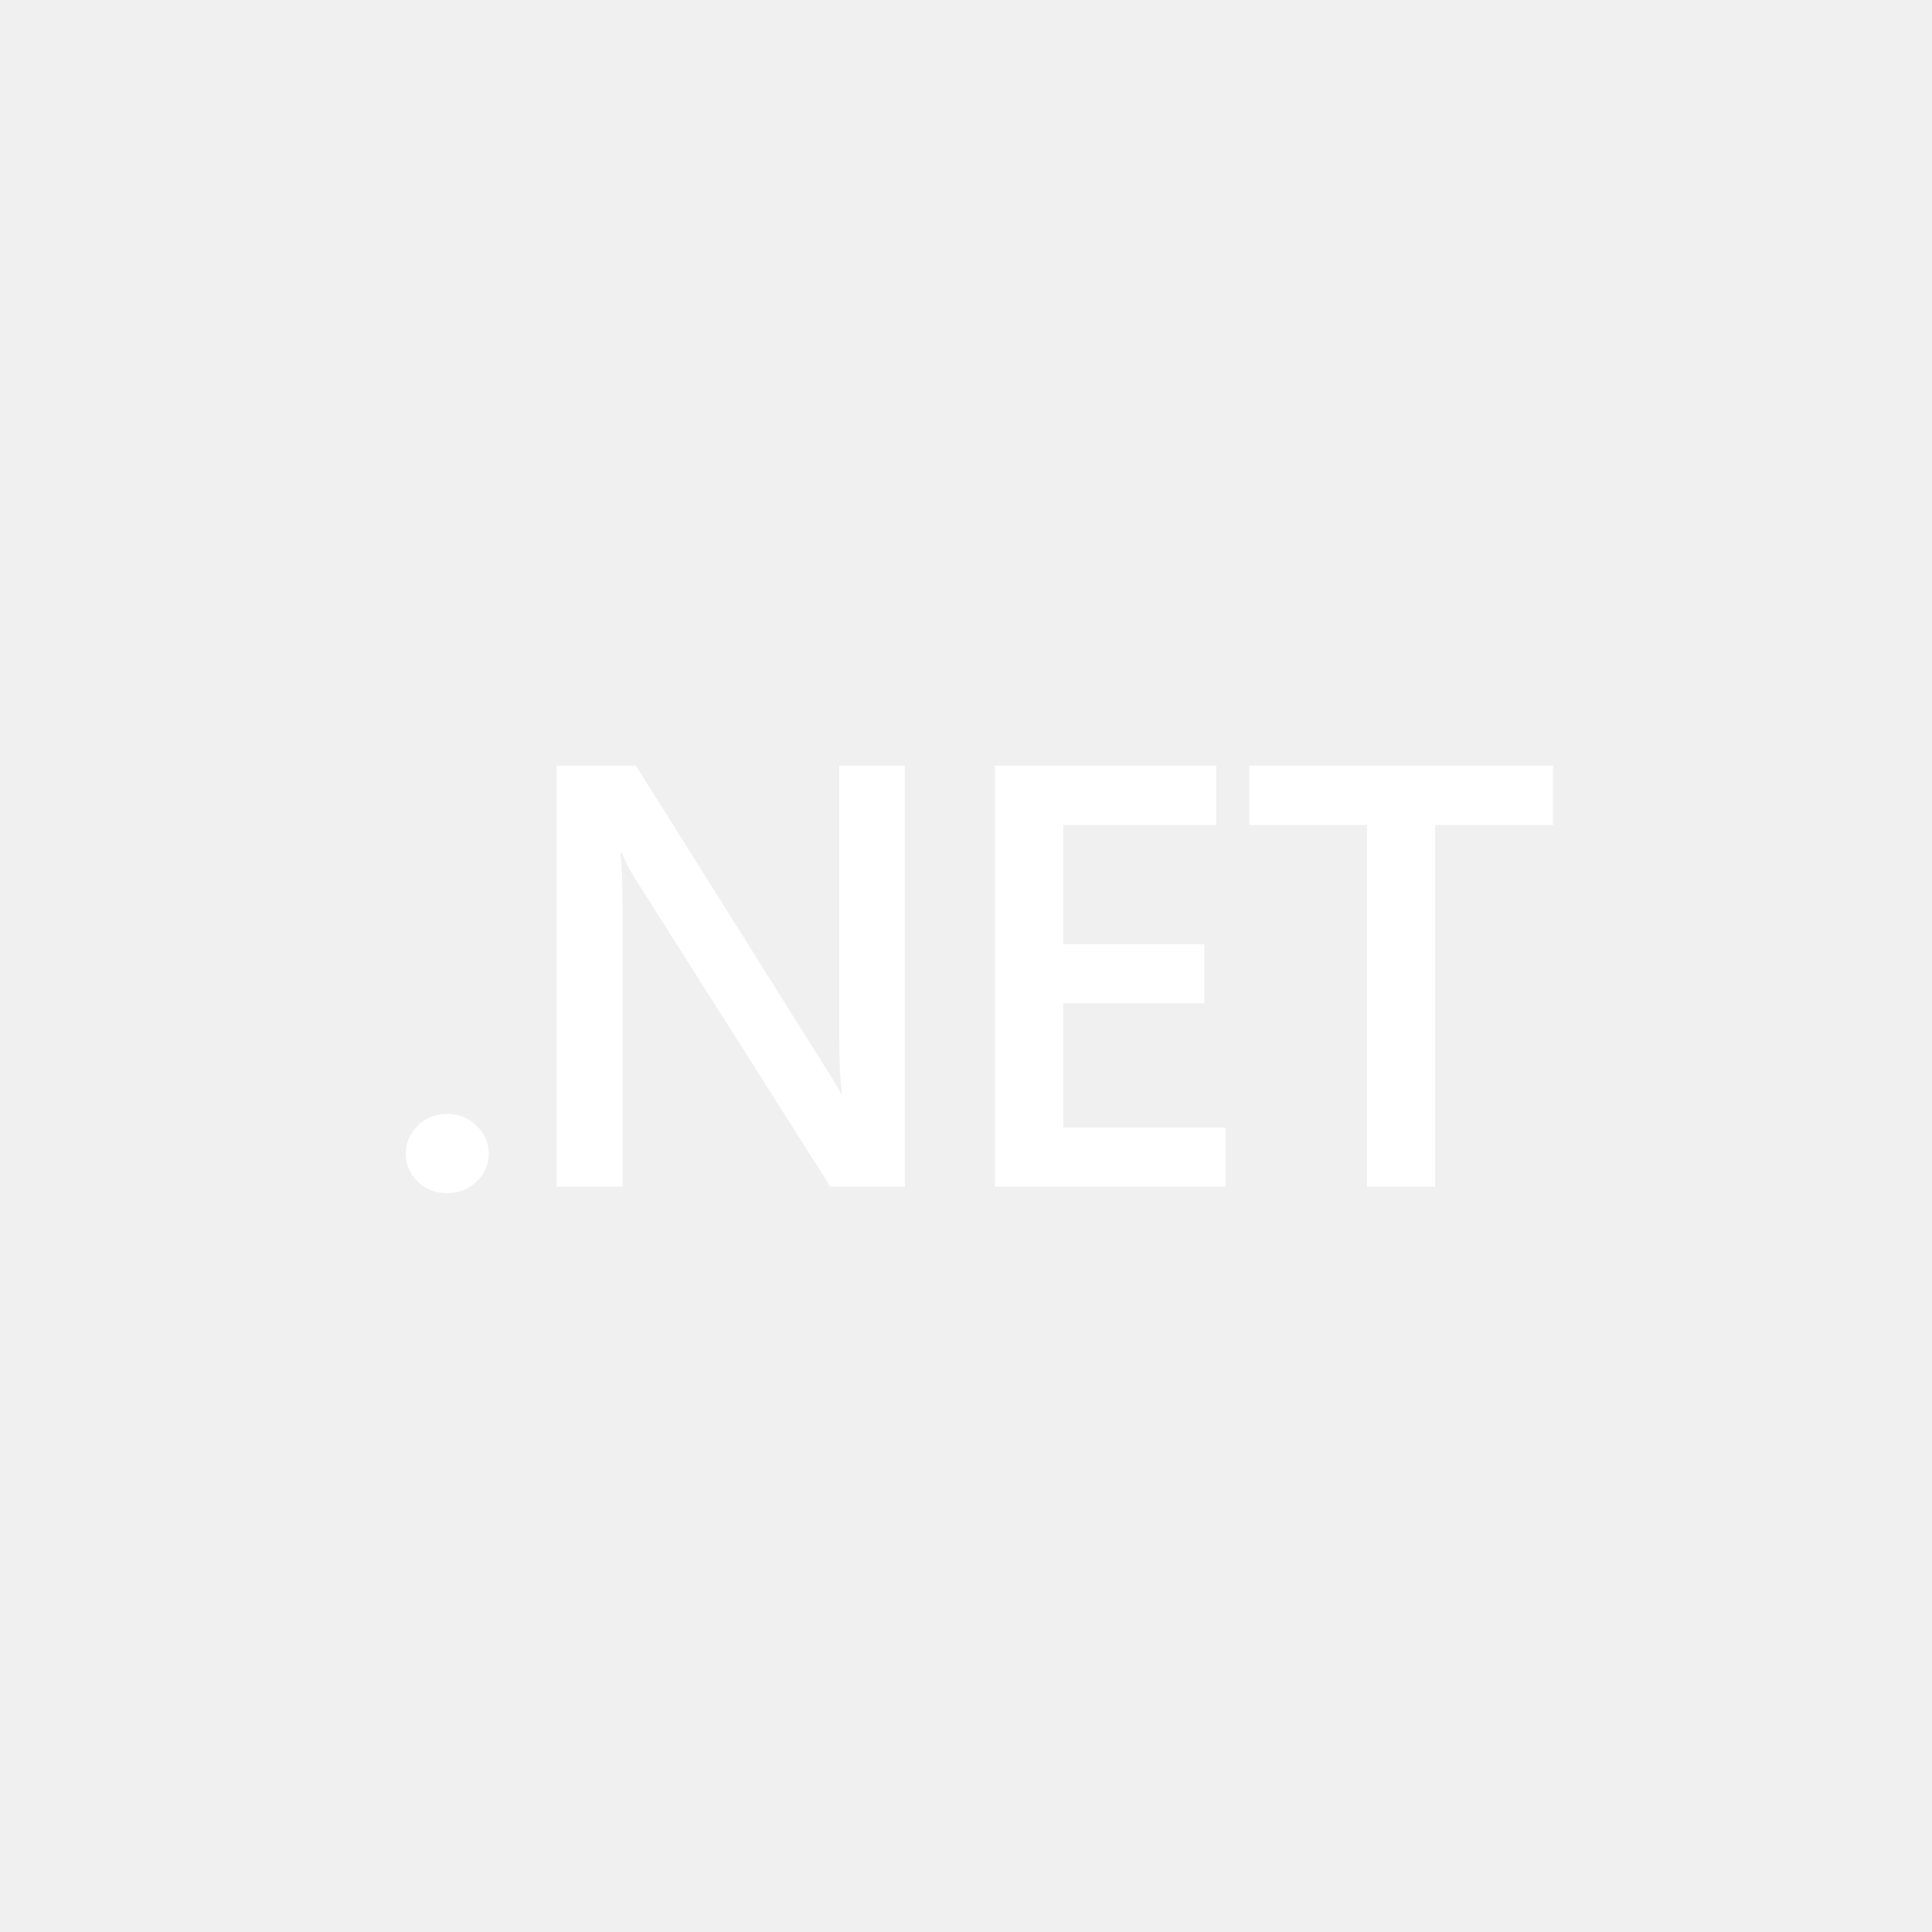
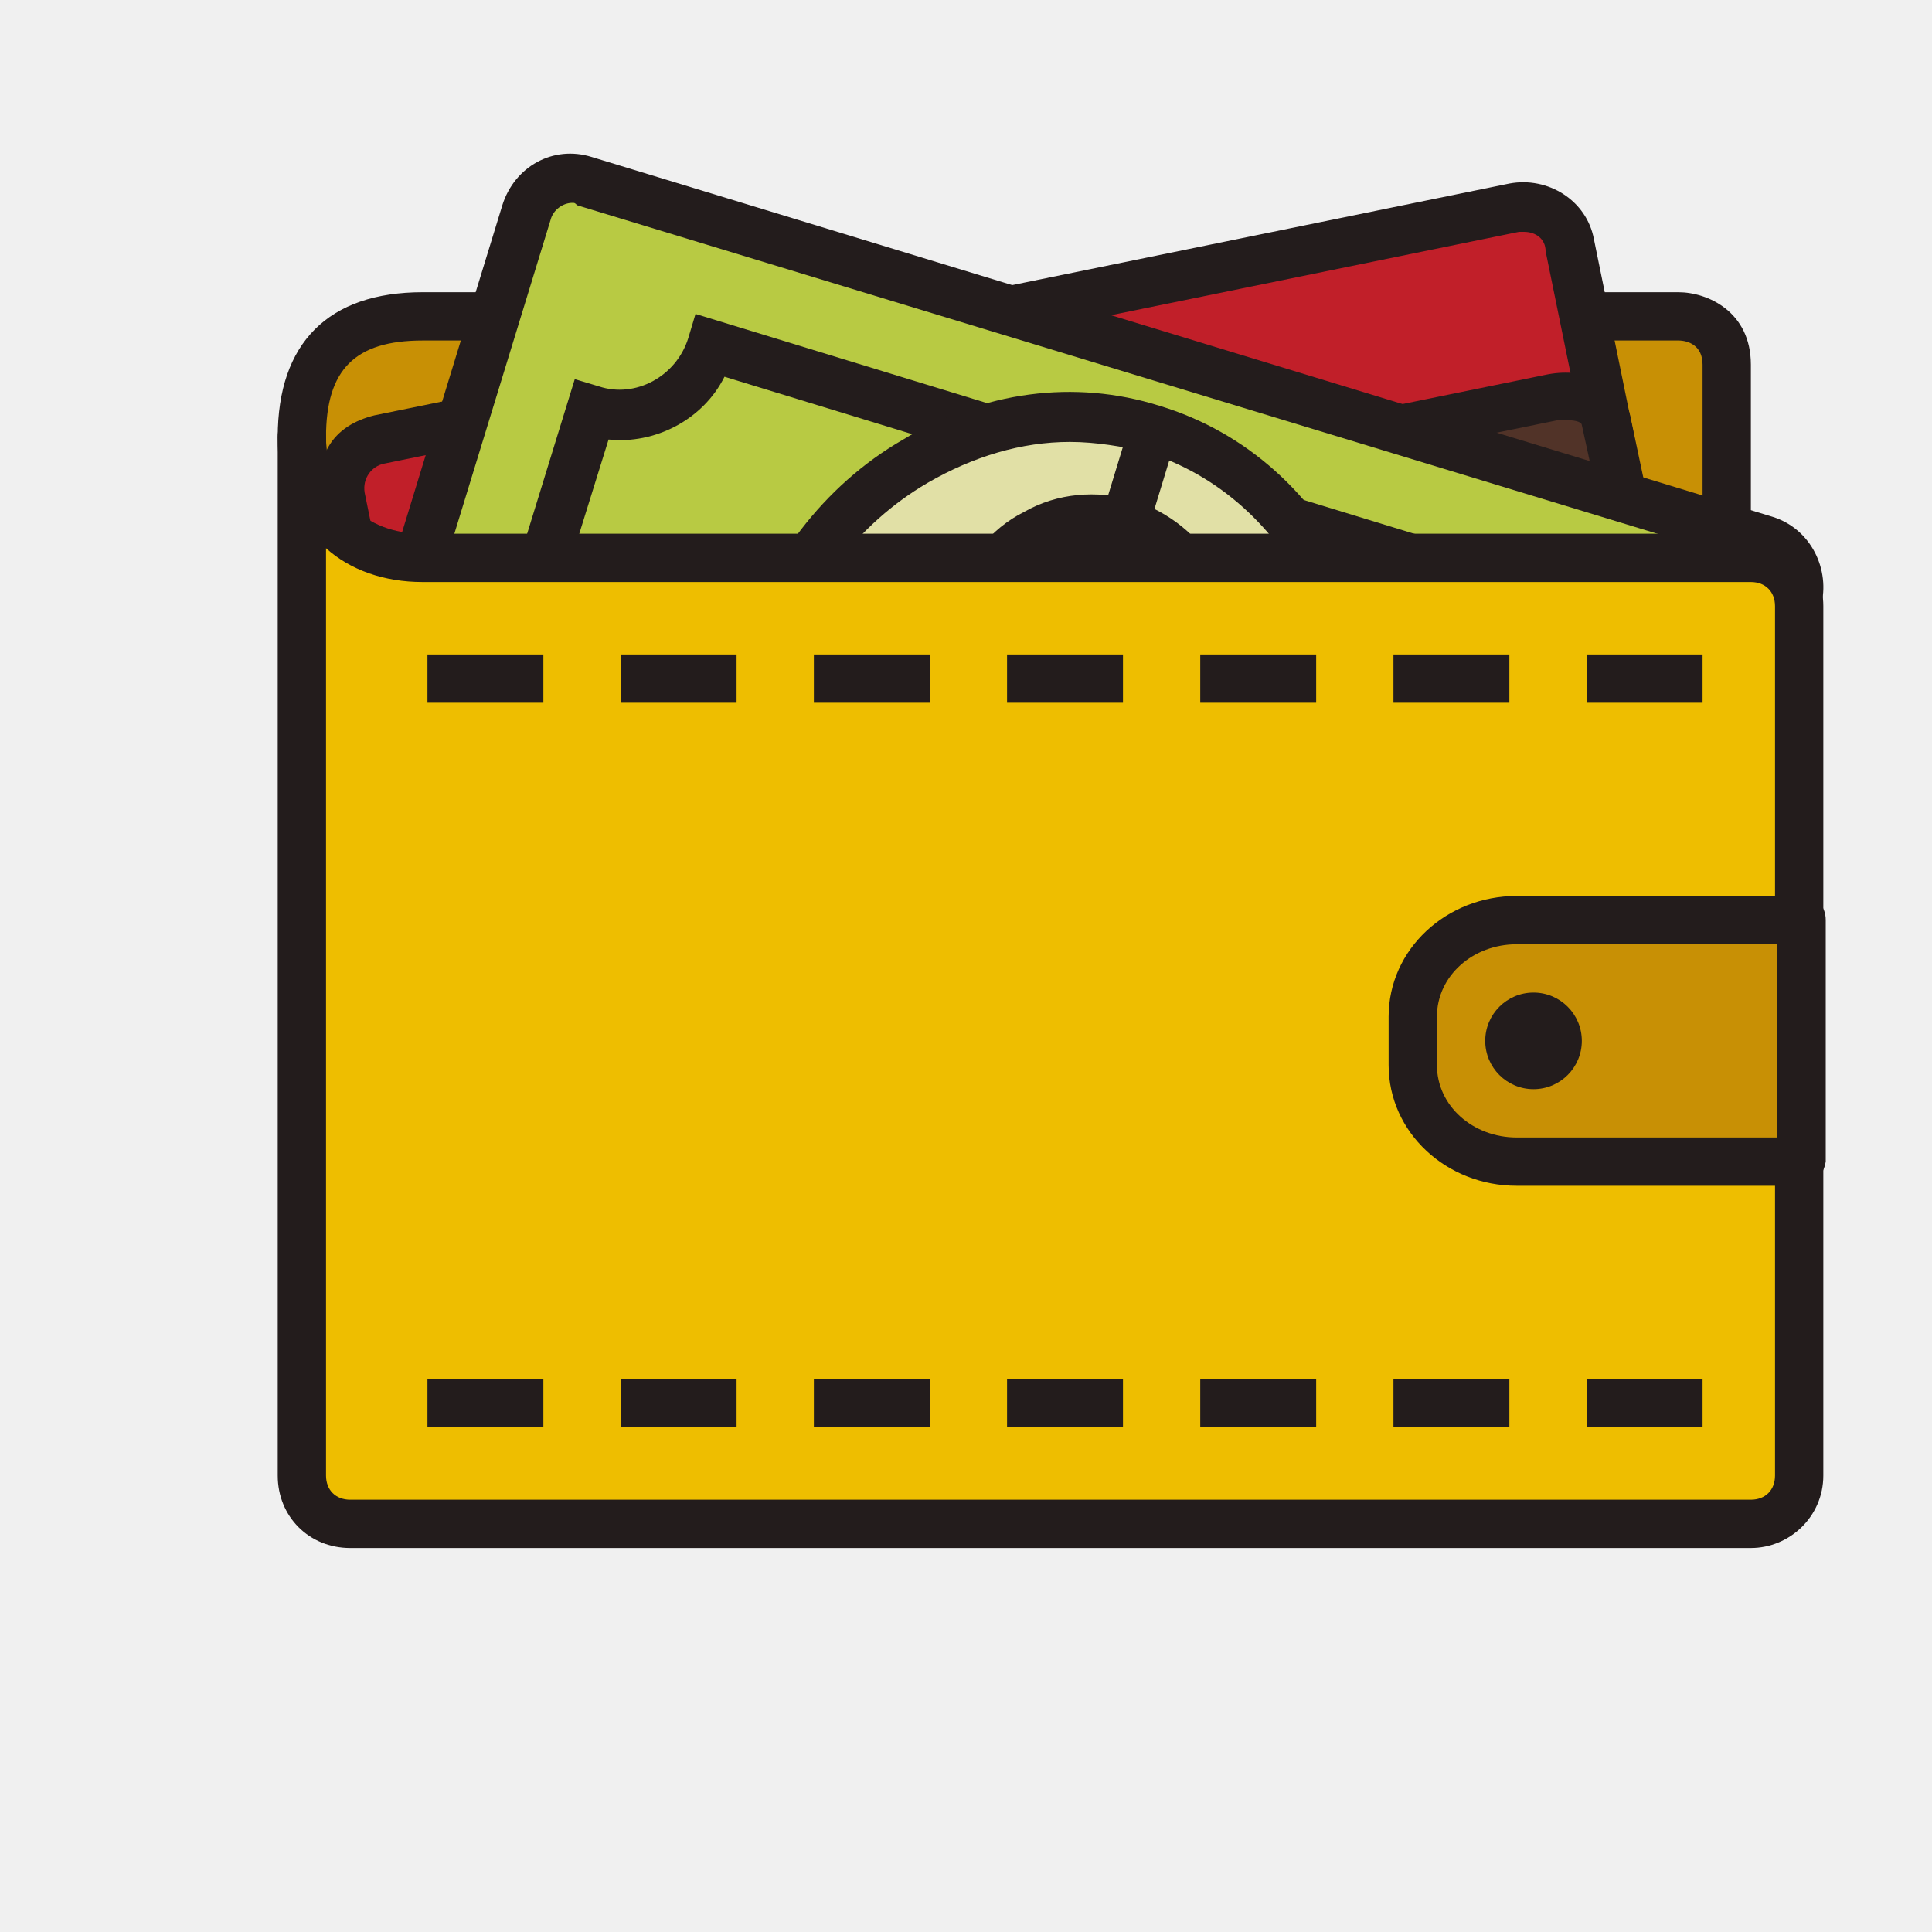
- <svg xmlns="http://www.w3.org/2000/svg" width="456" height="456" viewBox="0 0 456 456" version="1.1" xml:space="preserve" style="fill-rule:evenodd;clip-rule:evenodd;stroke-linejoin:round;stroke-miterlimit:2;">
-   <path d="m 105.5,281.609 c -2.703,0 -5.001,-0.9 -6.893,-2.702 -1.892,-1.848 -2.838,-4.042 -2.838,-6.582 0,-2.587 0.946,-4.804 2.838,-6.652 1.892,-1.848 4.19,-2.772 6.893,-2.772 2.748,0 5.068,0.924 6.96,2.772 1.937,1.848 2.906,4.064 2.906,6.652 0,2.54 -0.968,4.734 -2.906,6.582 -1.892,1.802 -4.212,2.702 -6.96,2.702 z" style="fill:#ffffff;fill-rule:nonzero;stroke-width:0.838" />
-   <path d="M 213.561,280.084 H 195.99 L 149.7,207.054 c -1.171,-1.848 -2.14,-3.765 -2.906,-5.751 h -0.406 c 0.361,2.125 0.541,6.675 0.541,13.65 v 65.132 h -15.543 v -99.36 h 18.719 l 44.737,71.298 c 1.892,2.957 3.109,4.989 3.649,6.098 h 0.27 c -0.45,-2.632 -0.676,-7.09 -0.676,-13.373 v -64.023 h 15.476 z" style="fill:#ffffff;fill-rule:nonzero;stroke-width:0.838" />
-   <path d="m 289.251,280.084 h -54.401 v -99.36 h 52.238 v 13.997 h -36.154 v 28.131 h 33.316 v 13.927 h -33.316 v 29.378 h 38.316 z" style="fill:#ffffff;fill-rule:nonzero;stroke-width:0.838" />
-   <path d="M 366.565,194.721 H 338.722 v 85.363 h -16.084 v -85.363 h -27.775 v -13.997 h 71.701 z" style="fill:#ffffff;fill-rule:nonzero;stroke-width:0.838" />
+ <svg xmlns="http://www.w3.org/2000/svg" width="800px" height="800px" viewBox="0 0 1024 1024" class="icon" version="1.1">
+   <path d="M224 295.68c-42.24 0-64-21.76-64-64s21.76-64 64-64h665.6s25.6 0 25.6 25.6v102.4h-691.2z" fill="#C89005" />
+   <path d="M915.2 308.48h-691.2c-49.92 0-76.8-26.88-76.8-76.8s26.88-76.8 76.8-76.8h665.6c15.36 0 38.4 10.24 38.4 38.4v102.4c0 7.68-6.4 12.8-12.8 12.8z m-25.6-128h-665.6c-35.84 0-51.2 15.36-51.2 51.2s15.36 51.2 51.2 51.2h678.4v-89.6c0-10.24-7.68-12.8-12.8-12.8z" fill="#231C1C" />
+   <path d="M907.52 494.08c2.56 14.08-6.4 26.88-20.48 30.72l-601.6 122.88c-14.08 2.56-26.88-6.4-30.72-20.48l-74.24-363.52c-2.56-14.08 6.4-26.88 20.48-30.72l601.6-122.88c14.08-2.56 26.88 6.4 30.72 20.48l74.24 363.52z" fill="#C11F29" />
+   <path d="M280.32 660.48c-17.92 0-33.28-12.8-37.12-30.72l-74.24-363.52c-2.56-10.24 0-20.48 5.12-29.44 5.12-8.96 14.08-14.08 24.32-16.64l601.6-122.88c20.48-3.84 40.96 8.96 44.8 29.44l74.24 363.52c3.84 20.48-8.96 40.96-29.44 44.8l-601.6 122.88c-2.56 2.56-5.12 2.56-7.68 2.56z m527.36-537.6h-2.56l-601.6 122.88c-6.4 1.28-11.52 7.68-10.24 15.36l74.24 363.52c1.28 6.4 7.68 11.52 15.36 10.24l601.6-122.88c3.84-1.28 6.4-2.56 7.68-5.12 1.28-2.56 2.56-6.4 1.28-10.24L819.2 133.12c0-6.4-5.12-10.24-11.52-10.24z" fill="#231C1C" />
+   <path d="M860.16 263.68c1.28 8.96-7.68 19.2-21.76 21.76l-601.6 122.88c-14.08 2.56-26.88-2.56-28.16-11.52l-8.96-42.24c-1.28-8.96 7.68-19.2 21.76-21.76l601.6-122.88c14.08-2.56 26.88 2.56 28.16 11.52l8.96 42.24z" fill="#513328" />
+   <path d="M229.12 422.4c-16.64 0-30.72-8.96-33.28-23.04l-8.96-40.96c-3.84-16.64 10.24-33.28 32-37.12l601.6-122.88c20.48-3.84 39.68 5.12 43.52 21.76l8.96 42.24c3.84 16.64-10.24 33.28-32 37.12l-601.6 122.88h-10.24z m601.6-199.68h-5.12l-601.6 122.88c-7.68 1.28-11.52 5.12-11.52 7.68l8.96 40.96c1.28 1.28 6.4 2.56 12.8 1.28l601.6-122.88c7.68-1.28 11.52-5.12 11.52-6.4l-8.96-40.96c0-1.28-2.56-2.56-7.68-2.56zM513.114 482.893l112.845-23.181 5.158 25.088-112.858 23.168zM448.077 548.275l263.322-54.08 5.146 25.088-263.322 54.08z" fill="#231C1C" />
+   <path d="M839.68 686.08c-3.84 14.08-17.92 21.76-32 16.64L183.04 512c-12.8-3.84-20.48-17.92-16.64-32l112.64-367.36c3.84-14.08 17.92-21.76 32-16.64l625.92 190.72c12.8 3.84 20.48 17.92 16.64 32l-113.92 367.36z" fill="#B8CA43" />
+   <path d="M815.36 718.08c-3.84 0-7.68 0-11.52-1.28L179.2 524.8c-10.24-2.56-17.92-10.24-23.04-19.2-5.12-8.96-5.12-19.2-2.56-29.44l112.64-367.36c6.4-20.48 26.88-32 47.36-25.6l625.92 190.72c20.48 6.4 30.72 28.16 25.6 47.36l-112.64 367.36c-2.56 10.24-8.96 17.92-17.92 23.04-6.4 3.84-12.8 6.4-19.2 6.4z m-512-610.56c-5.12 0-10.24 3.84-11.52 8.96L179.2 483.84c-1.28 3.84-1.28 6.4 1.28 10.24 1.28 2.56 3.84 5.12 7.68 6.4L812.8 691.2c2.56 1.28 6.4 0 8.96-1.28 2.56-1.28 5.12-3.84 6.4-7.68l112.64-367.36c2.56-6.4-1.28-14.08-7.68-15.36l-627.2-190.72c-1.28-1.28-1.28-1.28-2.56-1.28z" fill="#231C1C" />
+   <path d="M806.4 582.4l60.16-195.84c-26.88-7.68-40.96-37.12-33.28-64L375.04 183.04c-7.68 26.88-37.12 42.24-62.72 34.56l-60.16 195.84c26.88 7.68 40.96 37.12 33.28 64L742.4 616.96c8.96-26.88 37.12-42.24 64-34.56z" fill="#B8CA43" />
+   <path d="M751.36 632.32L270.08 485.12l3.84-12.8c2.56-10.24 2.56-20.48-2.56-29.44-5.12-8.96-12.8-15.36-21.76-17.92l-12.8-3.84 67.84-220.16 12.8 3.84c19.2 6.4 40.96-5.12 47.36-25.6l3.84-12.8 481.28 147.2-3.84 12.8c-2.56 10.24-2.56 20.48 2.56 29.44 5.12 8.96 12.8 15.36 21.76 17.92l12.8 3.84-67.84 220.16-12.8-3.84c-19.2-6.4-40.96 5.12-47.36 25.6l-3.84 12.8zM300.8 468.48l435.2 133.12c11.52-23.04 35.84-35.84 61.44-33.28l53.76-174.08c-10.24-6.4-19.2-15.36-25.6-25.6-6.4-11.52-7.68-23.04-6.4-35.84L384 199.68c-11.52 23.04-37.12 35.84-61.44 33.28L268.8 405.76c10.24 6.4 19.2 15.36 25.6 25.6 5.12 11.52 7.68 24.32 6.4 37.12z" fill="#231C1C" />
+   <path d="M506.441 571.151a163.84 179.2 17.002 1 0 104.798-342.736 163.84 179.2 17.002 1 0-104.798 342.736Z" fill="#E1E0A6" />
+   <path d="M550.4 590.08c-15.36 0-32-2.56-47.36-7.68-44.8-14.08-81.92-46.08-103.68-90.88-20.48-44.8-24.32-96-8.96-144.64 15.36-48.64 46.08-89.6 88.32-113.92 42.24-25.6 90.88-32 135.68-17.92 93.44 28.16 143.36 134.4 112.64 235.52-24.32 84.48-98.56 139.52-176.64 139.52z m16.64-355.84c-25.6 0-51.2 7.68-75.52 21.76-37.12 21.76-64 57.6-76.8 99.84s-10.24 87.04 7.68 125.44c17.92 38.4 48.64 65.28 87.04 76.8 79.36 24.32 166.4-26.88 193.28-115.2 26.88-88.32-16.64-179.2-96-203.52-11.52-2.56-25.6-5.12-39.68-5.12z" fill="#231C1C" />
+   <path d="M494.246 567.411l104.653-342.784 24.486 7.475-104.653 342.784z" fill="#231C1C" />
+   <path d="M540.16 537.6c-7.68 0-14.08-1.28-21.76-3.84-20.48-6.4-37.12-20.48-46.08-39.68-7.68-17.92-8.96-37.12-3.84-55.04l24.32 7.68c-3.84 12.8-2.56 25.6 2.56 37.12 6.4 12.8 16.64 23.04 30.72 26.88 26.88 7.68 55.04-7.68 62.72-34.56 7.68-26.88-6.4-55.04-33.28-64-39.68-12.8-62.72-55.04-49.92-96 6.4-19.2 19.2-35.84 37.12-44.8 17.92-10.24 38.4-11.52 57.6-6.4 19.2 6.4 35.84 19.2 44.8 37.12 8.96 17.92 11.52 38.4 5.12 58.88l-24.32-7.68c3.84-12.8 2.56-26.88-3.84-38.4-6.4-11.52-16.64-20.48-29.44-24.32-12.8-3.84-26.88-2.56-38.4 3.84-11.52 6.4-20.48 16.64-24.32 30.72-7.68 26.88 6.4 55.04 33.28 64 39.68 12.8 62.72 55.04 49.92 96-10.24 30.72-40.96 52.48-72.96 52.48z" fill="#231C1C" />
+   <path d="M953.6 782.08c0 14.08-11.52 25.6-25.6 25.6h-742.4c-14.08 0-25.6-11.52-25.6-25.6v-550.4c0 38.4 25.6 64 64 64h704c14.08 0 25.6 11.52 25.6 25.6v460.8z" fill="#EEBE00" />
+   <path d="M928 820.48h-742.4c-21.76 0-38.4-16.64-38.4-38.4v-550.4c0-7.68 5.12-12.8 12.8-12.8s12.8 5.12 12.8 12.8c0 30.72 20.48 51.2 51.2 51.2h704c21.76 0 38.4 16.64 38.4 38.4v460.8c0 21.76-17.92 38.4-38.4 38.4z m-755.2-529.92v491.52c0 7.68 5.12 12.8 12.8 12.8h742.4c7.68 0 12.8-5.12 12.8-12.8v-460.8c0-7.68-5.12-12.8-12.8-12.8h-704c-20.48 0-38.4-6.4-51.2-17.92z" fill="#231C1C" />
+   <path d="M953.6 615.68H803.84c-30.72 0-55.04-23.04-55.04-51.2v-25.6c0-28.16 24.32-51.2 55.04-51.2h151.04v128z" fill="#C89005" />
+   <path d="M953.6 628.48H803.84c-37.12 0-67.84-28.16-67.84-64v-25.6c0-35.84 30.72-64 67.84-64h151.04c7.68 0 12.8 5.12 12.8 12.8v128c-1.28 7.68-6.4 12.8-14.08 12.8z m-149.76-128c-23.04 0-42.24 16.64-42.24 38.4v25.6c0 21.76 19.2 38.4 42.24 38.4h138.24v-102.4H803.84z" fill="#231C1C" />
+   <path d="M226.56 346.88h61.44v25.6h-61.44z" fill="#231C1C" />
+   <path d="M328.96 346.88h61.44v25.6h-61.44z" fill="#231C1C" />
+   <path d="M431.36 346.88h61.44v25.6h-61.44z" fill="#231C1C" />
+   <path d="M533.76 346.88h61.44v25.6h-61.44z" fill="#231C1C" />
+   <path d="M636.16 346.88h61.44v25.6h-61.44z" fill="#231C1C" />
+   <path d="M738.56 346.88h61.44v25.6h-61.44z" fill="#231C1C" />
+   <path d="M840.96 346.88h61.44v25.6h-61.44z" fill="#231C1C" />
+   <path d="M226.56 730.88h61.44v25.6h-61.44z" fill="#231C1C" />
+   <path d="M328.96 730.88h61.44v25.6h-61.44z" fill="#231C1C" />
+   <path d="M431.36 730.88h61.44v25.6h-61.44z" fill="#231C1C" />
+   <path d="M533.76 730.88h61.44v25.6h-61.44z" fill="#231C1C" />
+   <path d="M636.16 730.88h61.44v25.6h-61.44z" fill="#231C1C" />
+   <path d="M738.56 730.88h61.44v25.6h-61.44z" fill="#231C1C" />
+   <path d="M840.96 730.88h61.44v25.6h-61.44z" fill="#231C1C" />
+   <path d="M812.8 551.68m-25.6 0a25.6 25.6 0 1 0 51.2 0 25.6 25.6 0 1 0-51.2 0Z" fill="#231C1C" />
</svg>
